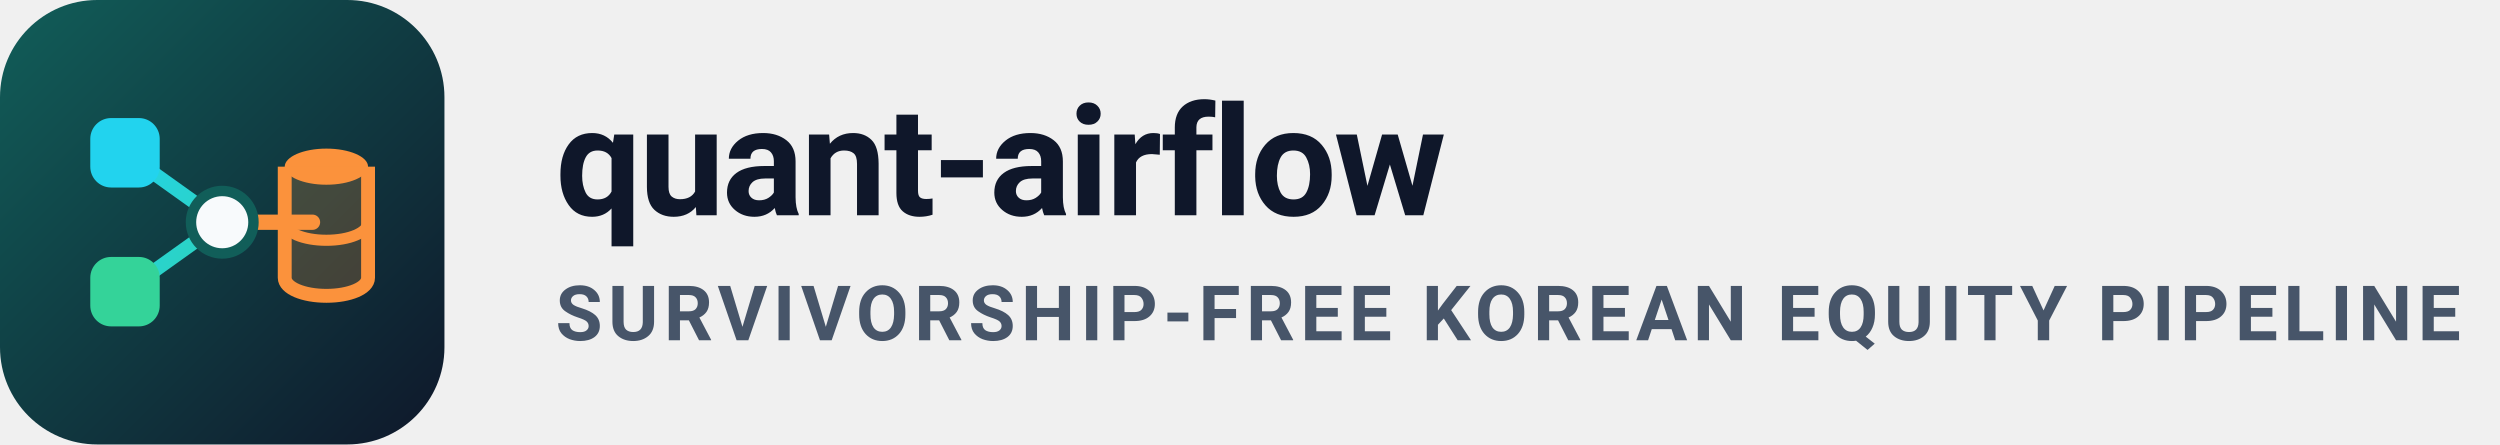
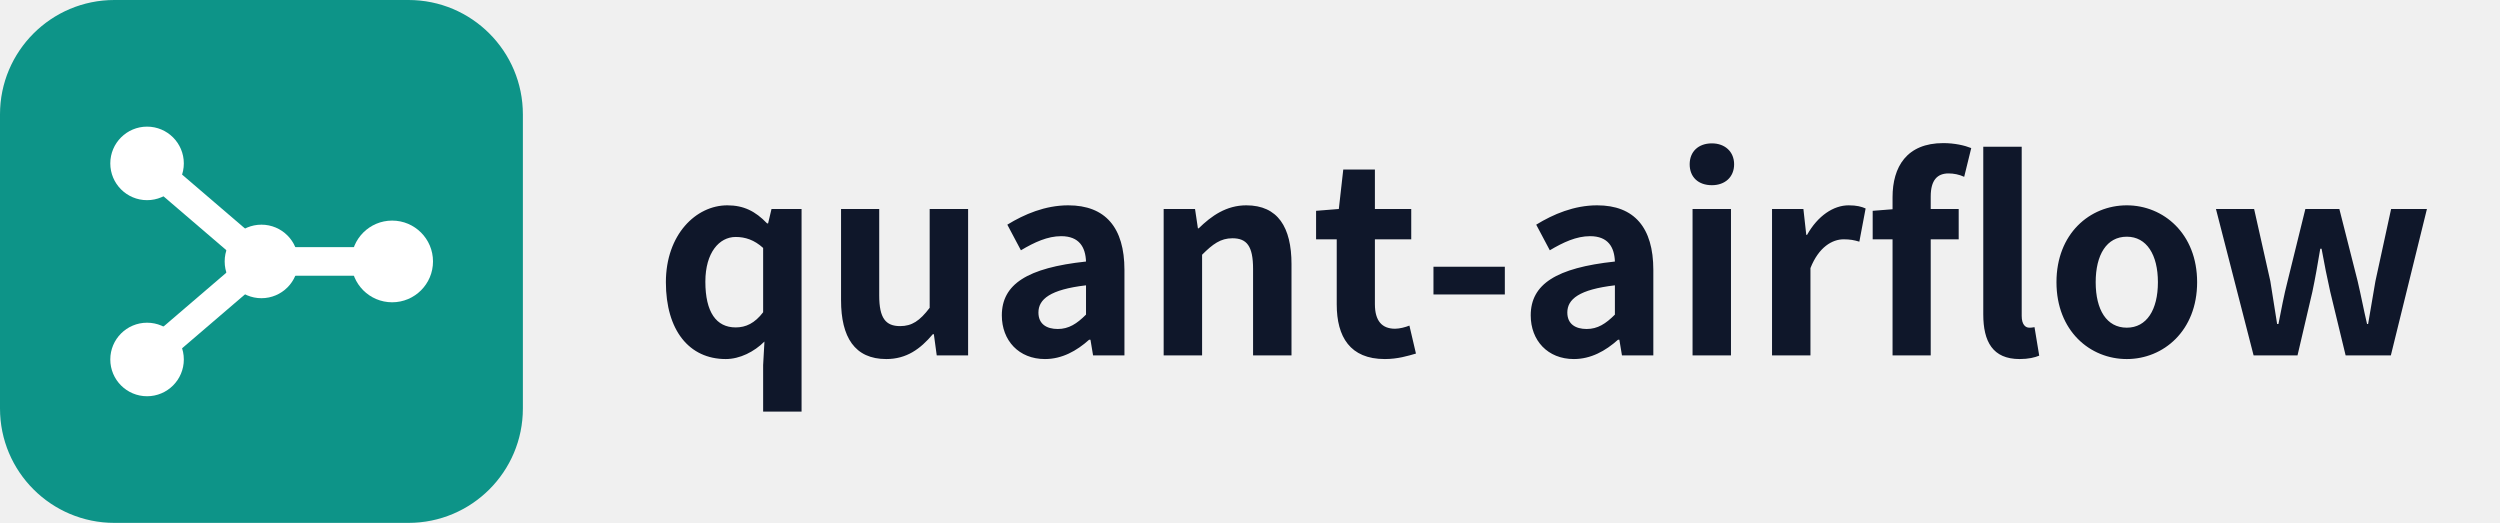
- <svg xmlns="http://www.w3.org/2000/svg" viewBox="0 0 360 64" height="64" fill="none">
-   <defs>
-     <linearGradient id="qa-bg-l" x1="0" y1="0" x2="64" y2="64" gradientUnits="userSpaceOnUse">
-       <stop offset="0%" stop-color="#115E59" />
-       <stop offset="100%" stop-color="#0F172A" />
-     </linearGradient>
-     <linearGradient id="qa-edge-l" x1="16" y1="20" x2="48" y2="44" gradientUnits="userSpaceOnUse">
-       <stop offset="0%" stop-color="#22D3EE" />
-       <stop offset="100%" stop-color="#34D399" />
-     </linearGradient>
-   </defs>
-   <rect width="64" height="64" rx="14" fill="url(#qa-bg-l)" />
-   <path d="M 18 22 L 32 32 L 18 42" stroke="url(#qa-edge-l)" stroke-width="2" stroke-linecap="round" stroke-linejoin="round" />
-   <line x1="32" y1="32" x2="45" y2="32" stroke="#FB923C" stroke-width="2.2" stroke-linecap="round" />
-   <rect x="13" y="17" width="10" height="10" rx="3" fill="#22D3EE" />
-   <rect x="13" y="37" width="10" height="10" rx="3" fill="#34D399" />
-   <circle cx="32" cy="32" r="4.5" fill="#F8FAFC" stroke="#115E59" stroke-width="1.5" />
-   <ellipse cx="47" cy="24" rx="6" ry="2.6" fill="#FB923C" />
-   <path d="M 41 24 V 40 C 41 41.5 43.7 42.6 47 42.6 C 50.3 42.6 53 41.5 53 40 V 24" stroke="#FB923C" stroke-width="2" fill="#FB923C" fill-opacity="0.22" />
-   <path d="M 41 32 C 41 33.5 43.7 34.6 47 34.6 C 50.3 34.6 53 33.5 53 32" stroke="#FB923C" stroke-width="1.6" />
-   <text x="80" y="31" fill="#0F172A" font-family="ui-sans-serif, system-ui, -apple-system, 'Segoe UI', Roboto, sans-serif" font-size="22" font-weight="700" letter-spacing="-0.4">quant-airflow</text>
-   <text x="80" y="49" fill="#475569" font-family="ui-sans-serif, system-ui, -apple-system, 'Segoe UI', Roboto, sans-serif" font-size="11" font-weight="600" letter-spacing="0.8">SURVIVORSHIP-FREE KOREAN EQUITY PIPELINE</text>
+ <svg xmlns="http://www.w3.org/2000/svg" width="612" height="128" viewBox="0 0 306 64" role="img" aria-label="quant-airflow">
+   <rect width="64" height="64" rx="14" fill="#0D9488" />
+   <g fill="#ffffff" stroke="#ffffff" stroke-width="3.5" stroke-linecap="round">
+     <line x1="18" y1="20" x2="32" y2="32" fill="none" />
+     <line x1="18" y1="44" x2="32" y2="32" fill="none" />
+     <line x1="32" y1="32" x2="48" y2="32" fill="none" />
+     <circle cx="18" cy="20" r="4.5" stroke="none" />
+     <circle cx="18" cy="44" r="4.5" stroke="none" />
+     <circle cx="32" cy="32" r="4.5" stroke="none" />
+     <circle cx="48" cy="32" r="5" stroke="none" />
+   </g>
+   <path d="M93.408 50.38H98.112V25.58H94.432L94.016 27.34H93.888C92.448 25.836 91.008 25.132 89.024 25.132C85.184 25.132 81.504 28.716 81.504 34.54C81.504 40.428 84.352 43.948 88.832 43.948C90.56 43.948 92.32 43.052 93.568 41.804L93.408 44.684ZM90.048 40.076C87.68 40.076 86.336 38.22 86.336 34.476C86.336 30.924 88.032 29.004 90.048 29.004C91.2 29.004 92.32 29.356 93.408 30.348V38.22C92.384 39.564 91.296 40.076 90.048 40.076ZM108.48 43.948C110.944 43.948 112.64 42.732 114.176 40.908H114.304L114.656 43.5H118.496V25.58H113.792V37.676C112.576 39.276 111.616 39.916 110.176 39.916C108.416 39.916 107.616 38.956 107.616 36.172V25.58H102.944V36.748C102.944 41.26 104.608 43.948 108.48 43.948ZM127.904 43.948C129.984 43.948 131.776 42.956 133.312 41.58H133.472L133.792 43.5H137.632V33.036C137.632 27.852 135.296 25.132 130.752 25.132C127.936 25.132 125.376 26.22 123.296 27.5L124.96 30.636C126.624 29.644 128.224 28.908 129.888 28.908C132.096 28.908 132.864 30.252 132.928 32.012C125.728 32.78 122.624 34.796 122.624 38.604C122.624 41.676 124.704 43.948 127.904 43.948ZM129.472 40.268C128.096 40.268 127.104 39.66 127.104 38.252C127.104 36.62 128.544 35.436 132.928 34.924V38.508C131.808 39.628 130.816 40.268 129.472 40.268ZM142.432 43.5H147.136V31.18C148.448 29.868 149.408 29.164 150.848 29.164C152.608 29.164 153.376 30.124 153.376 32.908V43.5H158.08V32.332C158.08 27.82 156.416 25.132 152.544 25.132C150.112 25.132 148.288 26.412 146.72 27.948H146.624L146.272 25.58H142.432ZM169.504 43.948C171.072 43.948 172.32 43.564 173.312 43.276L172.512 39.852C172.032 40.044 171.328 40.236 170.752 40.236C169.152 40.236 168.288 39.276 168.288 37.228V29.292H172.736V25.58H168.288V20.748H164.416L163.872 25.58L161.088 25.804V29.292H163.616V37.26C163.616 41.228 165.248 43.948 169.504 43.948ZM175.456 36.044H184.192V32.652H175.456ZM192.64 43.948C194.72 43.948 196.512 42.956 198.048 41.58H198.208L198.528 43.5H202.368V33.036C202.368 27.852 200.032 25.132 195.488 25.132C192.672 25.132 190.112 26.22 188.032 27.5L189.696 30.636C191.36 29.644 192.96 28.908 194.624 28.908C196.832 28.908 197.6 30.252 197.664 32.012C190.464 32.78 187.36 34.796 187.36 38.604C187.36 41.676 189.44 43.948 192.64 43.948ZM194.208 40.268C192.832 40.268 191.84 39.66 191.84 38.252C191.84 36.62 193.28 35.436 197.664 34.924V38.508C196.544 39.628 195.552 40.268 194.208 40.268ZM207.168 43.5H211.872V25.58H207.168ZM209.536 22.668C211.136 22.668 212.256 21.676 212.256 20.108C212.256 18.572 211.136 17.548 209.536 17.548C207.872 17.548 206.816 18.572 206.816 20.108C206.816 21.676 207.872 22.668 209.536 22.668ZM216.896 43.5H221.6V32.812C222.624 30.22 224.288 29.292 225.664 29.292C226.432 29.292 226.944 29.388 227.584 29.58L228.352 25.516C227.84 25.292 227.264 25.132 226.272 25.132C224.416 25.132 222.496 26.412 221.184 28.748H221.088L220.736 25.58H216.896ZM229.216 29.292H231.648V43.5H236.32V29.292H239.744V25.58H236.32V24.044C236.32 22.06 237.12 21.228 238.496 21.228C239.136 21.228 239.808 21.356 240.416 21.644L241.28 18.124C240.48 17.804 239.264 17.516 237.856 17.516C233.376 17.516 231.648 20.428 231.648 24.14V25.612L229.216 25.804ZM247.2 43.948C248.288 43.948 249.056 43.756 249.6 43.532L249.024 40.044C248.704 40.108 248.576 40.108 248.384 40.108C247.936 40.108 247.456 39.756 247.456 38.668V17.964H242.752V38.476C242.752 41.804 243.904 43.948 247.2 43.948ZM260.32 43.948C264.8 43.948 268.928 40.492 268.928 34.54C268.928 28.588 264.8 25.132 260.32 25.132C255.808 25.132 251.712 28.588 251.712 34.54C251.712 40.492 255.808 43.948 260.32 43.948ZM260.32 40.108C257.856 40.108 256.512 37.932 256.512 34.54C256.512 31.18 257.856 28.972 260.32 28.972C262.752 28.972 264.128 31.18 264.128 34.54C264.128 37.932 262.752 40.108 260.32 40.108ZM275.84 43.5H281.216L283.04 35.692C283.392 34.028 283.68 32.364 284.0 30.444H284.16C284.512 32.364 284.832 33.996 285.216 35.692L287.104 43.5H292.64L297.056 25.58H292.672L290.752 34.412C290.432 36.172 290.176 37.9 289.856 39.66H289.728C289.312 37.9 288.992 36.172 288.576 34.412L286.336 25.58H282.176L280.0 34.412C279.552 36.14 279.232 37.9 278.88 39.66H278.72C278.432 37.9 278.176 36.172 277.888 34.412L275.904 25.58H271.232Z" fill="#0F172A" />
</svg>
